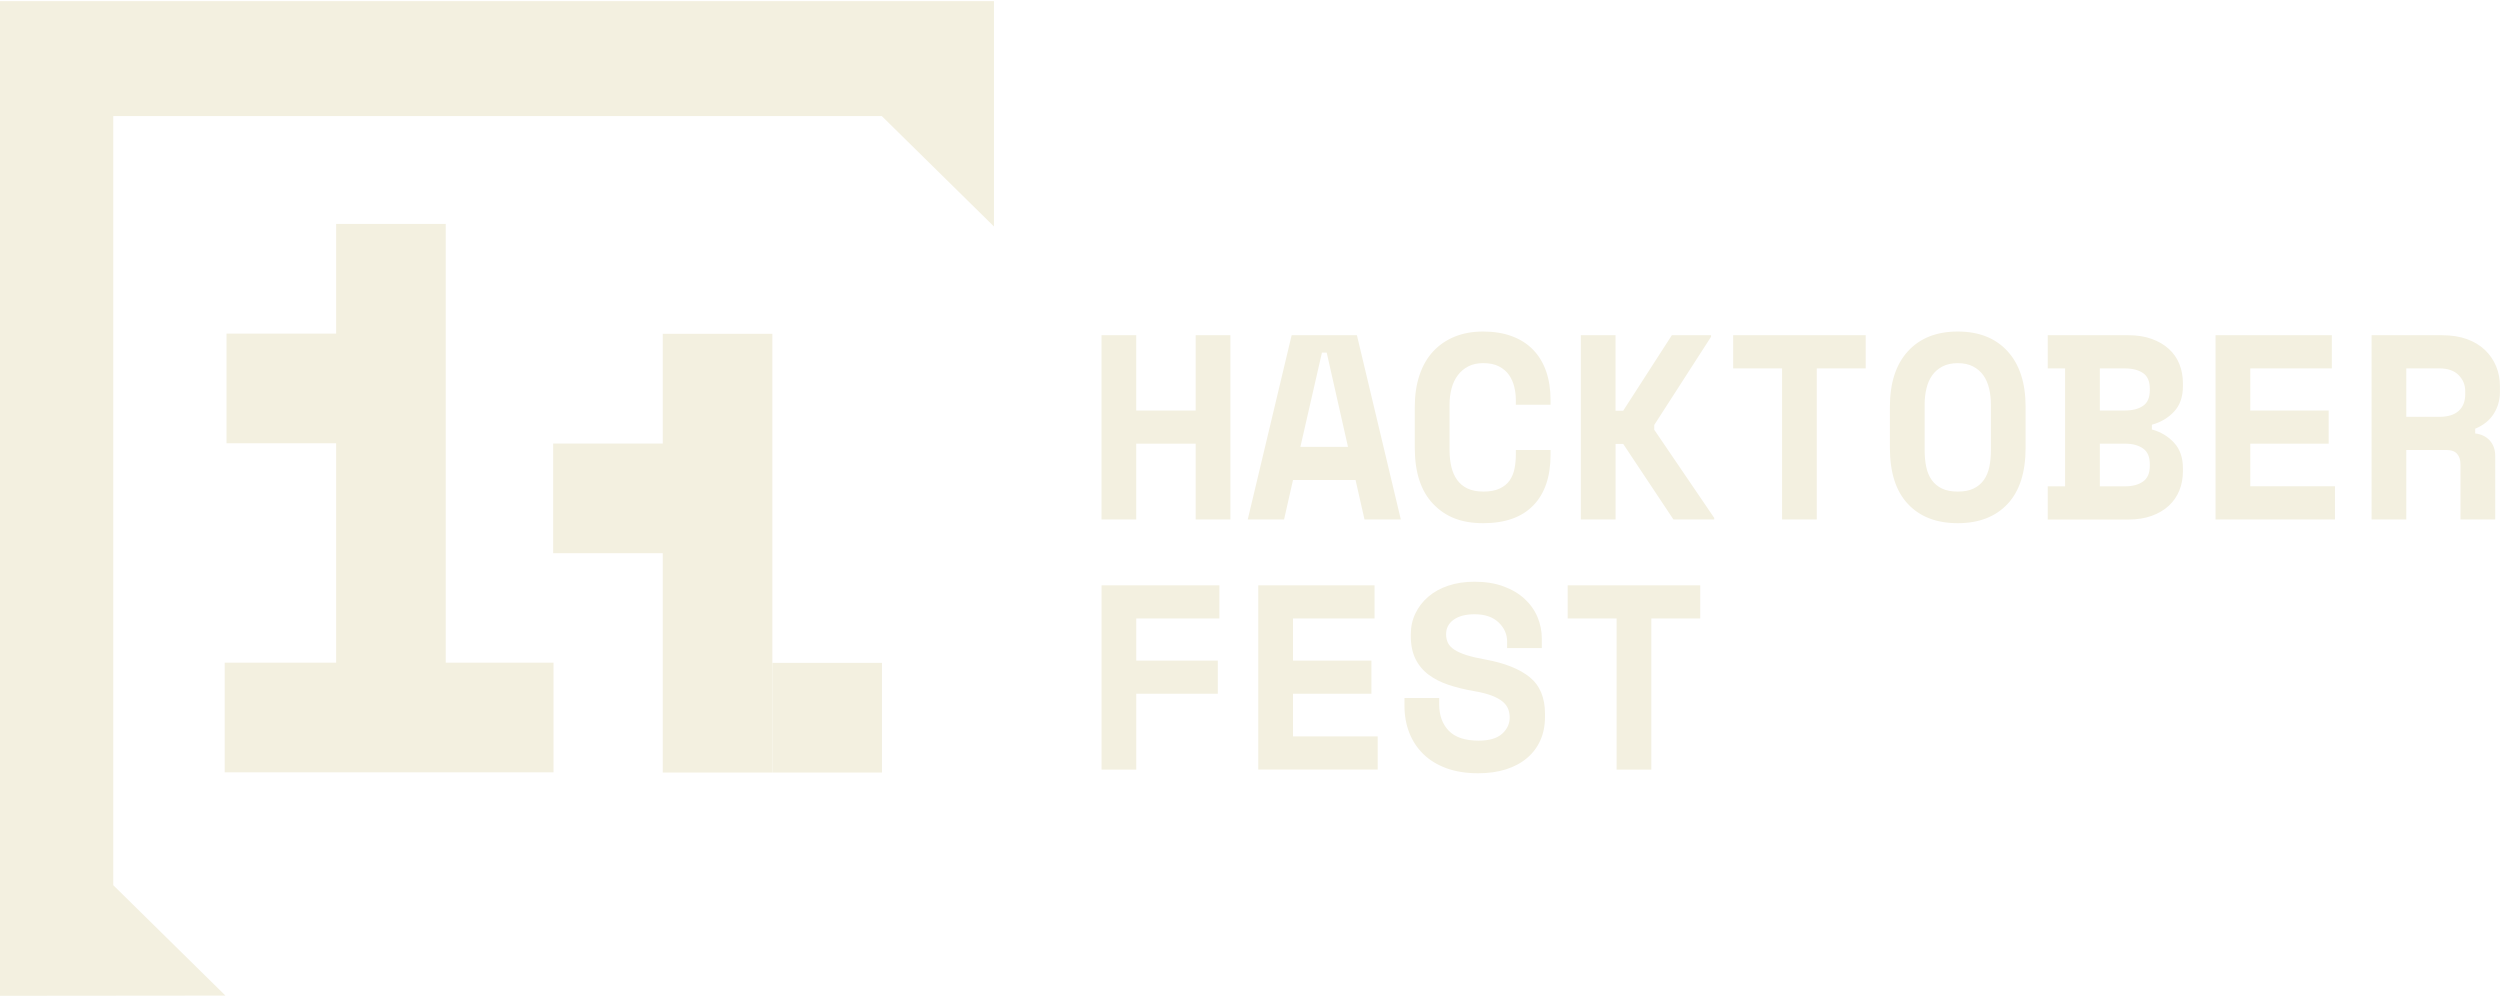
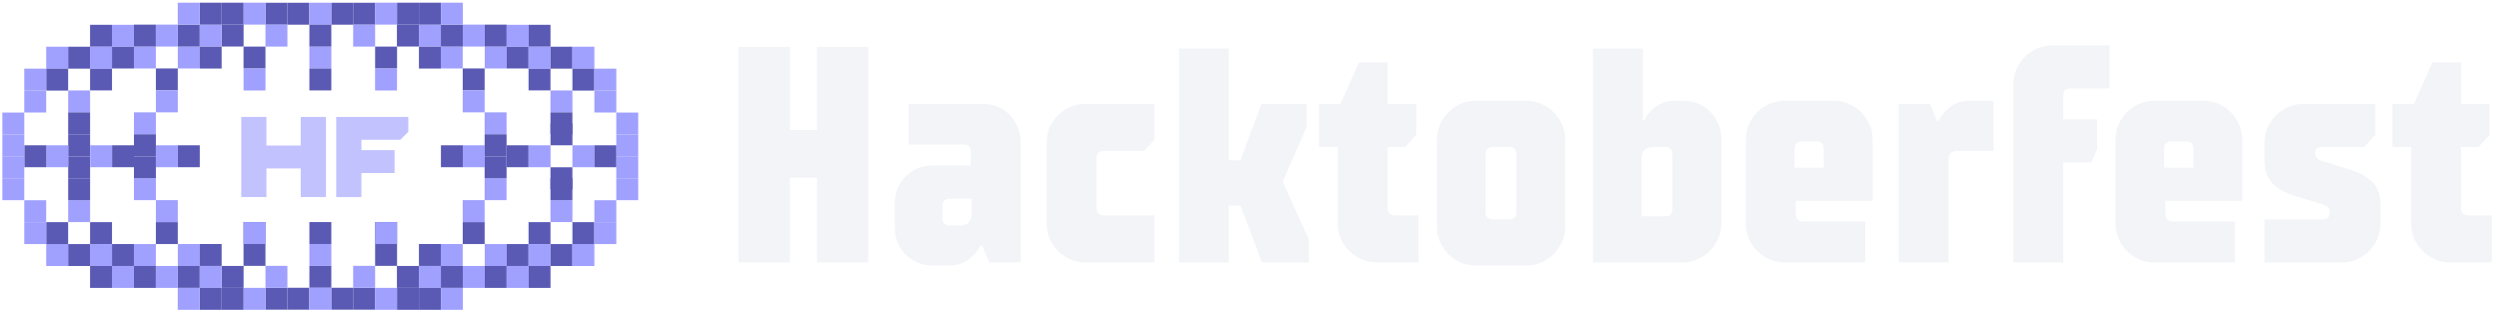
- <svg xmlns="http://www.w3.org/2000/svg" width="1028" height="410" fill="none">
-   <path fill="#F3F0E0" d="M452.946 137.844h14.272v30.955h24.444v-30.955h14.272v75.771h-14.272v-31.18h-24.444v31.18h-14.272zM557.434 197.378h-25.75l-3.681 16.237H513.07l18.058-75.771h26.832l18.058 75.771h-14.933l-3.681-16.237zm-22.715-13.635h19.575l-8.758-38.758h-1.954zM609.897 202.144c2.734 0 4.988-.421 6.76-1.248 1.773-.826 3.14-1.954 4.117-3.352.976-1.413 1.637-3.037 1.998-4.871q.54-2.751.541-5.683v-1.954h14.272v1.954c0 9.02-2.359 15.966-7.091 20.837-4.717 4.871-11.598 7.307-20.612 7.307s-15.505-2.631-20.553-7.908c-5.048-5.262-7.571-12.96-7.571-23.062V167.28c0-4.825.646-9.185 1.953-13.049 1.292-3.864 3.17-7.111 5.618-9.742s5.409-4.661 8.864-6.059c3.456-1.413 7.362-2.105 11.689-2.105 4.326 0 8.443.647 11.898 1.955 3.456 1.293 6.37 3.172 8.714 5.623s4.116 5.412 5.303 8.87 1.788 7.366 1.788 11.696v1.955h-14.272v-1.955c0-1.804-.211-3.608-.646-5.412q-.654-2.706-2.164-4.871c-1.006-1.443-2.373-2.616-4.116-3.518q-2.592-1.353-6.49-1.353c-2.374 0-4.432.451-6.16 1.353a12.65 12.65 0 0 0-4.327 3.683c-1.157 1.549-1.998 3.353-2.539 5.412a25.3 25.3 0 0 0-.811 6.435v19.048c0 2.451.255 4.706.751 6.765.496 2.06 1.292 3.849 2.374 5.353s2.509 2.691 4.267 3.517c1.772.827 3.906 1.248 6.43 1.248zM664.312 213.615h-14.273v-75.771h14.273v31.06h3.14l20.011-31.06h16.12v.646l-23.361 36.262v1.955l24.668 36.262v.646h-16.766l-20.657-31.06h-3.14v31.06zM712.658 137.844h54.52v13.636h-20.116v62.135h-14.273V151.48h-20.116v-13.636zM777.124 167.28c0-9.817 2.464-17.424 7.407-22.836s11.778-8.119 20.492-8.119c8.713 0 15.564 2.707 20.492 8.119 4.943 5.412 7.407 13.034 7.407 22.836v16.884c0 10.102-2.479 17.785-7.407 23.062-4.943 5.262-11.779 7.908-20.492 7.908s-15.565-2.631-20.492-7.908c-4.943-5.262-7.407-12.96-7.407-23.062zm27.914 34.864c2.599 0 4.762-.421 6.49-1.248 1.728-.826 3.14-1.999 4.222-3.517 1.081-1.519 1.832-3.323 2.268-5.413.436-2.089.646-4.405.646-6.93v-18.612c0-2.376-.255-4.616-.751-6.706-.511-2.089-1.292-3.893-2.374-5.412-1.081-1.518-2.494-2.721-4.221-3.623-1.728-.902-3.816-1.353-6.28-1.353s-4.537.451-6.28 1.353c-1.728.902-3.14 2.105-4.222 3.623-1.081 1.519-1.878 3.323-2.373 5.412-.511 2.09-.752 4.33-.752 6.706v18.612c0 2.525.211 4.841.646 6.93.436 2.09 1.187 3.894 2.269 5.413 1.082 1.518 2.494 2.691 4.222 3.517 1.727.827 3.891 1.248 6.49 1.248M842.026 199.979h7.136V151.48h-7.136v-13.636h33.202c3.605 0 6.79.511 9.57 1.518 2.779 1.007 5.123 2.376 7.031 4.12a16.7 16.7 0 0 1 4.327 6.224c.976 2.42 1.457 5.036 1.457 7.847v1.293c0 4.33-1.202 7.788-3.621 10.389s-5.468 4.405-9.134 5.412v1.954c3.681 1.008 6.715 2.827 9.134 5.473 2.419 2.631 3.621 6.119 3.621 10.448v1.293c0 2.812-.481 5.428-1.457 7.848a17.3 17.3 0 0 1-4.327 6.284c-1.908 1.774-4.252 3.157-7.031 4.165-2.78 1.007-5.965 1.518-9.57 1.518h-33.202v-13.651m21.423-31.18h10.382c3.034 0 5.483-.632 7.361-1.895s2.809-3.412 2.809-6.434v-.647c0-3.036-.931-5.171-2.809-6.434s-4.327-1.894-7.361-1.894h-10.382v17.319zm0 31.18h10.382c3.034 0 5.483-.646 7.361-1.954 1.878-1.293 2.809-3.458 2.809-6.495v-.646c0-3.037-.931-5.202-2.809-6.495s-4.327-1.954-7.361-1.954h-10.382v17.544M911.044 137.844h47.805v13.636h-33.533v17.319h32.241v13.636h-32.241v17.529h34.825V213.6h-49.112v-75.771zM1026.02 213.615h-14.27v-22.731c0-1.729-.45-3.142-1.36-4.225-.9-1.082-2.4-1.624-4.49-1.624h-16.433v28.58h-14.272v-75.771h28.995c3.89 0 7.32.541 10.28 1.623 2.96 1.083 5.42 2.586 7.4 4.496a19.3 19.3 0 0 1 4.54 6.66c1.05 2.525 1.56 5.231 1.56 8.118v2.601c0 3.097-.82 6.014-2.49 8.72s-4.22 4.78-7.68 6.224v1.954c2.53.286 4.52 1.263 6.01 2.917 1.47 1.653 2.22 3.758 2.22 6.284v26.189zM989.467 171.4h13.623c3.46 0 6.1-.812 7.91-2.436 1.8-1.624 2.7-3.909 2.7-6.87v-1.293c0-2.526-.9-4.706-2.7-6.555-1.81-1.834-4.44-2.766-7.91-2.766h-13.623zM452.946 240.676h48.466v13.636h-34.179v17.319h33.533v13.636h-33.533v31.181h-14.272v-75.772zM517.412 240.676h47.805v13.636h-33.533v17.319h32.241v13.636h-32.241v17.53h34.825v13.636h-49.112v-75.772zM619.737 263.844c0-3.037-1.171-5.668-3.515-7.908s-5.649-3.353-9.901-3.353c-3.605 0-6.46.737-8.548 2.225-2.088 1.474-3.14 3.488-3.14 6.014 0 1.293.255 2.466.751 3.518.511 1.052 1.382 1.984 2.644 2.811s2.915 1.564 4.973 2.225c2.058.647 4.673 1.263 7.843 1.835 7.932 1.443 13.986 3.863 18.178 7.246 4.177 3.398 6.28 8.404 6.28 15.049v1.293c0 3.533-.631 6.735-1.893 9.577a20 20 0 0 1-5.469 7.306c-2.373 2.015-5.258 3.578-8.653 4.661s-7.212 1.623-11.463 1.623c-4.973 0-9.36-.706-13.146-2.105-3.786-1.413-6.941-3.352-9.465-5.848s-4.432-5.412-5.739-8.765c-1.292-3.352-1.953-7.02-1.953-10.989v-3.248h14.273v2.601c0 4.54 1.322 8.179 3.951 10.885s6.73 4.059 12.274 4.059c4.327 0 7.527-.932 9.63-2.811 2.088-1.88 3.14-4.12 3.14-6.706 0-1.232-.21-2.405-.646-3.518s-1.187-2.134-2.268-3.036c-1.082-.902-2.569-1.714-4.432-2.436-1.878-.722-4.252-1.338-7.137-1.834-3.816-.647-7.316-1.503-10.486-2.541-3.17-1.037-5.934-2.435-8.278-4.164a18 18 0 0 1-5.469-6.495c-1.292-2.601-1.953-5.773-1.953-9.531v-.647c0-3.097.631-5.968 1.893-8.599a20.8 20.8 0 0 1 5.304-6.871c2.268-1.954 5.002-3.458 8.217-4.54 3.201-1.083 6.791-1.624 10.757-1.624q6.716 0 11.899 1.894c3.455 1.263 6.37 2.977 8.714 5.142 2.343 2.165 4.116 4.661 5.303 7.472a22.6 22.6 0 0 1 1.788 8.87v3.894h-14.273v-2.601zM644.617 240.676h54.52v13.636h-20.116v62.136h-14.273v-62.136h-20.116v-13.636zM227.607 272.488H92.395v45.102h135.212zM317.598 137.272h-45.071V317.68h45.071zM183.287 92.08h-45.07v180.408h45.07zM138.217 137.182h-45.07v45.102h45.07zM272.527 182.375h-45.07v45.102h45.07z" />
-   <path fill="#F3F0E0" d="M362.669 272.578h-45.071v45.102h45.071zM92.695 409.388l-46.122-45.403V47.73h316.021l46.122 45.403V.478H0v409z" />
+ <svg xmlns="http://www.w3.org/2000/svg" width="261" height="33" viewBox="0 0 261 33" fill="none">
+   <path d="M255.91 27.396C255.182 27.396 254.507 27.214 253.886 26.85C253.264 26.485 252.761 25.993 252.375 25.371C252.011 24.75 251.829 24.064 251.829 23.314V15.344H249.868V10.845H252.118L254.046 6.506H257.035V10.845H260.024V14.059L258.867 15.344H257.035V21.707C257.035 21.965 257.099 22.157 257.228 22.286C257.356 22.415 257.539 22.479 257.774 22.479H260.249V27.396H255.91Z" fill="#F2F4F7" />
+   <path d="M236.513 27.397V22.898H242.619C242.855 22.898 243.026 22.844 243.133 22.737C243.262 22.608 243.326 22.448 243.326 22.255V22.062C243.326 21.869 243.262 21.719 243.133 21.612C243.026 21.505 242.833 21.409 242.555 21.323L239.694 20.455C238.987 20.22 238.398 19.952 237.927 19.652C237.477 19.33 237.123 18.934 236.866 18.463C236.631 17.97 236.513 17.391 236.513 16.727V14.927C236.513 14.177 236.695 13.492 237.059 12.87C237.445 12.249 237.948 11.756 238.57 11.392C239.191 11.028 239.866 10.846 240.594 10.846H248.083V14.06L246.926 15.345H242.523C242.287 15.345 242.105 15.399 241.976 15.506C241.869 15.591 241.816 15.731 241.816 15.924V16.084C241.816 16.256 241.88 16.406 242.008 16.534C242.137 16.663 242.33 16.759 242.587 16.823L245.479 17.723C246.186 17.938 246.765 18.206 247.215 18.527C247.686 18.827 248.04 19.212 248.275 19.684C248.511 20.155 248.629 20.723 248.629 21.387V23.316C248.629 24.065 248.447 24.751 248.083 25.372C247.718 25.994 247.226 26.487 246.604 26.851C245.983 27.215 245.297 27.397 244.547 27.397H236.513Z" fill="#F2F4F7" />
+   <path d="M225.032 27.394C224.282 27.394 223.597 27.212 222.975 26.848C222.354 26.483 221.861 25.99 221.497 25.369C221.133 24.748 220.951 24.062 220.951 23.312V14.603C220.951 13.853 221.133 13.167 221.497 12.546C221.861 11.924 222.354 11.432 222.975 11.067C223.597 10.703 224.282 10.521 225.032 10.521H230.11C230.839 10.521 231.514 10.703 232.135 11.067C232.756 11.432 233.249 11.924 233.613 12.546C233.999 13.167 234.192 13.853 234.192 14.603V20.966H226.157V22.348C226.157 22.605 226.221 22.798 226.35 22.927C226.479 23.055 226.661 23.119 226.896 23.119H233.421V27.394H225.032ZM226.029 17.495H229.082V15.502C229.082 15.245 229.018 15.063 228.889 14.956C228.782 14.828 228.6 14.763 228.343 14.763H226.8C226.543 14.763 226.35 14.828 226.221 14.956C226.093 15.063 226.029 15.245 226.029 15.502V17.495Z" fill="#F2F4F7" />
+   <path d="M210.287 8.82C210.287 8.07 210.469 7.385 210.833 6.764C211.197 6.142 211.69 5.649 212.311 5.285C212.933 4.921 213.618 4.739 214.368 4.739H220.314V9.238H216.232C215.997 9.238 215.814 9.302 215.686 9.431C215.557 9.538 215.493 9.72 215.493 9.977V12.452H219.028V15.602L218.418 16.951H215.493V27.397H210.287V8.82Z" fill="#F2F4F7" />
+   <path d="M198.292 27.394V10.842H201.571L202.31 12.61H202.471C202.728 12.074 203.135 11.592 203.692 11.164C204.249 10.735 204.892 10.521 205.62 10.521H208.191V15.76H204.399C204.185 15.76 204.013 15.803 203.885 15.888C203.756 15.952 203.66 16.049 203.595 16.177C203.531 16.306 203.499 16.477 203.499 16.692V27.394H198.292Z" fill="#F2F4F7" />
+   <path d="M186.426 27.394C185.676 27.394 184.99 27.212 184.369 26.848C183.748 26.483 183.255 25.99 182.891 25.369C182.526 24.748 182.344 24.062 182.344 23.312V14.603C182.344 13.853 182.526 13.167 182.891 12.546C183.255 11.924 183.748 11.432 184.369 11.067C184.99 10.703 185.676 10.521 186.426 10.521H191.504C192.232 10.521 192.907 10.703 193.529 11.067C194.15 11.432 194.643 11.924 195.007 12.546C195.393 13.167 195.585 13.853 195.585 14.603V20.966H187.551V22.348C187.551 22.605 187.615 22.798 187.744 22.927C187.872 23.055 188.054 23.119 188.29 23.119H194.814V27.394H186.426ZM187.422 17.495H190.475V15.502C190.475 15.245 190.411 15.063 190.283 14.956C190.175 14.828 189.993 14.763 189.736 14.763H188.193C187.936 14.763 187.744 14.828 187.615 14.956C187.486 15.063 187.422 15.245 187.422 15.502V17.495Z" fill="#F2F4F7" />
+   <path d="M166.379 27.4V5.064H171.585V12.552H171.746C171.982 12.038 172.367 11.577 172.903 11.17C173.46 10.742 174.103 10.528 174.831 10.528H175.796C176.545 10.528 177.22 10.699 177.82 11.042C178.42 11.385 178.892 11.867 179.234 12.488C179.599 13.088 179.781 13.752 179.781 14.481V23.319C179.781 24.069 179.588 24.754 179.202 25.376C178.838 25.997 178.345 26.49 177.724 26.854C177.103 27.218 176.428 27.4 175.699 27.4H166.379ZM173.932 22.58C174.189 22.58 174.371 22.515 174.478 22.387C174.606 22.258 174.671 22.076 174.671 21.84V16.088C174.671 15.83 174.606 15.648 174.478 15.541C174.371 15.413 174.189 15.348 173.932 15.348H172.71C172.41 15.348 172.175 15.391 172.003 15.477C171.832 15.563 171.693 15.702 171.585 15.895C171.5 16.066 171.457 16.291 171.457 16.57V22.58H173.932Z" fill="#F2F4F7" />
+   <path d="M154.164 27.715C153.414 27.715 152.728 27.533 152.107 27.169C151.485 26.805 150.993 26.312 150.628 25.691C150.264 25.069 150.082 24.384 150.082 23.634V14.603C150.082 13.853 150.264 13.167 150.628 12.546C150.993 11.924 151.485 11.432 152.107 11.067C152.728 10.703 153.414 10.521 154.164 10.521H159.402C160.131 10.521 160.806 10.703 161.427 11.067C162.048 11.432 162.541 11.924 162.905 12.546C163.291 13.167 163.484 13.853 163.484 14.603V23.634C163.484 24.384 163.291 25.069 162.905 25.691C162.541 26.312 162.048 26.805 161.427 27.169C160.806 27.533 160.131 27.715 159.402 27.715H154.164ZM157.635 22.894C157.892 22.894 158.074 22.83 158.181 22.702C158.31 22.573 158.374 22.391 158.374 22.155V16.081C158.374 15.824 158.31 15.642 158.181 15.535C158.074 15.406 157.892 15.342 157.635 15.342H155.931C155.674 15.342 155.481 15.406 155.353 15.535C155.224 15.642 155.16 15.824 155.16 16.081V22.155C155.16 22.391 155.224 22.573 155.353 22.702C155.481 22.83 155.674 22.894 155.931 22.894H157.635Z" fill="#F2F4F7" />
+   <path d="M143.801 27.396C143.073 27.396 142.398 27.214 141.777 26.85C141.155 26.485 140.652 25.993 140.266 25.371C139.902 24.75 139.72 24.064 139.72 23.314V15.344H137.759V10.845H140.009L141.937 6.506H144.926V10.845H147.915V14.059L146.758 15.344H144.926V21.707C144.926 21.965 144.99 22.157 145.119 22.286C145.248 22.415 145.43 22.479 145.665 22.479H148.14V27.396H143.801Z" fill="#F2F4F7" />
+   <path d="M123.131 27.4V5.064H128.338V16.73H129.559L131.745 10.849H136.469V13.259L133.962 18.948L136.694 24.99V27.4H131.809L129.559 21.455H128.338V27.4H123.131Z" fill="#F2F4F7" />
+   <path d="M113.394 27.397C112.644 27.397 111.959 27.215 111.337 26.851C110.716 26.487 110.223 25.994 109.859 25.372C109.495 24.751 109.312 24.065 109.312 23.316V14.927C109.312 14.177 109.495 13.492 109.859 12.87C110.223 12.249 110.716 11.756 111.337 11.392C111.959 11.028 112.644 10.846 113.394 10.846H120.561V14.606L119.5 15.763H115.258C115.022 15.763 114.84 15.827 114.712 15.956C114.583 16.084 114.519 16.277 114.519 16.534V21.709C114.519 21.966 114.583 22.159 114.712 22.287C114.84 22.416 115.022 22.48 115.258 22.48H120.561V27.397H113.394Z" fill="#F2F4F7" />
+   <path d="M97.437 27.718C96.687 27.718 96.013 27.547 95.413 27.204C94.813 26.861 94.331 26.39 93.966 25.79C93.624 25.169 93.452 24.494 93.452 23.765V21.227C93.452 20.498 93.624 19.834 93.966 19.234C94.331 18.613 94.813 18.131 95.413 17.788C96.013 17.445 96.687 17.273 97.437 17.273H101.39V15.827C101.39 15.57 101.326 15.388 101.198 15.281C101.09 15.152 100.908 15.088 100.651 15.088H94.898V10.846H102.612C103.362 10.846 104.037 11.017 104.636 11.36C105.236 11.703 105.708 12.185 106.051 12.806C106.415 13.406 106.597 14.07 106.597 14.799V27.397H103.319L102.58 25.63H102.419C102.162 26.165 101.744 26.647 101.165 27.076C100.608 27.504 99.966 27.718 99.237 27.718H97.437ZM100.266 23.541C100.523 23.541 100.737 23.498 100.908 23.412C101.101 23.305 101.24 23.166 101.326 22.994C101.433 22.801 101.487 22.576 101.487 22.319V20.744H99.205C98.948 20.744 98.755 20.809 98.626 20.937C98.498 21.066 98.434 21.259 98.434 21.516V22.801C98.434 23.037 98.498 23.219 98.626 23.348C98.755 23.476 98.948 23.541 99.205 23.541H100.266Z" fill="#F2F4F7" />
+   <path d="M77.124 27.392V4.895H82.492V13.572H85.32V4.895H90.687V27.392H85.32V18.553H82.492V27.392H77.124Z" fill="#F2F4F7" />
+   <path d="M35.116 20.572V12.206H42.645V13.759L41.809 14.596H37.745V15.671H41.211V18.062H37.745V20.572H35.116Z" fill="#C2C2FF" />
+   <path d="M25.197 20.572V12.206H27.826V15.193H31.412V12.206H34.041V20.572H31.412V17.584H27.826V20.572H25.197Z" fill="#C2C2FF" />
+   <rect x="34.598" y="30.041" width="2.29" height="2.29" fill="#5A5AB5" />
+   <rect x="36.886" y="30.041" width="2.29" height="2.29" fill="#5A5AB5" />
+   <rect x="36.886" y="27.753" width="2.29" height="2.29" fill="#A0A0FF" />
+   <rect x="39.178" y="25.465" width="2.29" height="2.29" fill="#5A5AB5" />
+   <rect x="39.178" y="23.176" width="2.29" height="2.29" fill="#5A5AB5" />
+   <rect width="2.29" height="2.29" transform="matrix(1 0 0 -1 34.5977 2.57812)" fill="#5A5AB5" />
+   <rect width="2.29" height="2.29" transform="matrix(1 0 0 -1 36.8862 2.57812)" fill="#5A5AB5" />
+   <rect width="2.29" height="2.29" transform="matrix(1 0 0 -1 36.8862 4.8667)" fill="#A0A0FF" />
+   <rect width="2.29" height="2.29" transform="matrix(1 0 0 -1 39.1782 7.15527)" fill="#5A5AB5" />
+   <rect width="2.29" height="2.29" transform="matrix(-1 0 0 1 32.3057 30.0415)" fill="#5A5AB5" />
+   <rect width="2.29" height="2.29" transform="matrix(-1 0 0 1 30.0171 30.0415)" fill="#5A5AB5" />
+   <rect width="2.29" height="2.29" transform="matrix(-1 0 0 1 30.0171 27.7534)" fill="#A0A0FF" />
+   <rect width="2.29" height="2.29" transform="matrix(-1 0 0 1 27.7251 25.4648)" fill="#5A5AB5" />
+   <rect width="2.29" height="2.29" transform="matrix(-1 0 0 1 27.7251 23.1763)" fill="#5A5AB5" />
+   <rect x="32.306" y="2.578" width="2.29" height="2.29" transform="rotate(180 32.3057 2.57812)" fill="#5A5AB5" />
+   <rect x="30.017" y="2.578" width="2.29" height="2.29" transform="rotate(180 30.0171 2.57812)" fill="#5A5AB5" />
+   <rect x="30.017" y="4.867" width="2.29" height="2.29" transform="rotate(180 30.0171 4.8667)" fill="#A0A0FF" />
+   <rect x="27.725" y="7.155" width="2.29" height="2.29" transform="rotate(180 27.7251 7.15527)" fill="#5A5AB5" />
+   <rect x="39.166" y="0.28" width="2.29" height="2.29" fill="#A0A0FF" />
+   <rect x="41.455" y="2.568" width="2.29" height="2.29" fill="#5A5AB5" />
+   <rect x="43.747" y="2.568" width="2.29" height="2.29" fill="#A0A0FF" />
+   <rect x="46.035" y="4.857" width="2.29" height="2.29" fill="#A0A0FF" />
+   <rect x="48.327" y="7.145" width="2.29" height="2.29" fill="#5A5AB5" />
+   <rect x="48.327" y="9.44" width="2.29" height="2.29" fill="#A0A0FF" />
+   <rect x="50.616" y="11.729" width="2.29" height="2.29" fill="#A0A0FF" />
+   <rect x="50.616" y="14.018" width="2.29" height="2.29" fill="#5A5AB5" />
+   <rect width="2.29" height="2.29" transform="matrix(1 0 0 -1 39.1665 32.3433)" fill="#A0A0FF" />
+   <rect width="2.29" height="2.29" transform="matrix(1 0 0 -1 41.4551 30.0547)" fill="#5A5AB5" />
+   <rect width="2.29" height="2.29" transform="matrix(1 0 0 -1 43.7471 30.0547)" fill="#A0A0FF" />
+   <rect width="2.29" height="2.29" transform="matrix(1 0 0 -1 46.0352 27.7661)" fill="#A0A0FF" />
+   <rect width="2.29" height="2.29" transform="matrix(1 0 0 -1 48.3271 25.478)" fill="#5A5AB5" />
+   <rect width="2.29" height="2.29" transform="matrix(1 0 0 -1 48.3271 23.1826)" fill="#A0A0FF" />
+   <rect width="2.29" height="2.29" transform="matrix(1 0 0 -1 50.6157 20.894)" fill="#A0A0FF" />
+   <rect width="2.29" height="2.29" transform="matrix(1 0 0 -1 50.6157 18.6055)" fill="#5A5AB5" />
+   <rect width="2.29" height="2.29" transform="matrix(-1 0 0 1 27.73 0.279785)" fill="#A0A0FF" />
+   <rect width="2.29" height="2.29" transform="matrix(-1 0 0 1 25.4414 2.56836)" fill="#5A5AB5" />
+   <rect width="2.29" height="2.29" transform="matrix(-1 0 0 1 23.1494 2.56836)" fill="#A0A0FF" />
+   <rect width="2.29" height="2.29" transform="matrix(-1 0 0 1 20.8613 4.85693)" fill="#A0A0FF" />
+   <rect width="2.29" height="2.29" transform="matrix(-1 0 0 1 18.5693 7.14502)" fill="#5A5AB5" />
+   <rect width="2.29" height="2.29" transform="matrix(-1 0 0 1 18.5693 9.44043)" fill="#A0A0FF" />
+   <rect width="2.29" height="2.29" transform="matrix(-1 0 0 1 16.2808 11.729)" fill="#A0A0FF" />
+   <rect width="2.29" height="2.29" transform="matrix(-1 0 0 1 16.2808 14.0176)" fill="#5A5AB5" />
+   <rect x="27.73" y="32.343" width="2.29" height="2.29" transform="rotate(180 27.73 32.3433)" fill="#A0A0FF" />
+   <rect x="25.441" y="30.055" width="2.29" height="2.29" transform="rotate(180 25.4414 30.0547)" fill="#5A5AB5" />
+   <rect x="23.149" y="30.055" width="2.29" height="2.29" transform="rotate(180 23.1494 30.0547)" fill="#A0A0FF" />
+   <rect x="20.861" y="27.766" width="2.29" height="2.29" transform="rotate(180 20.8613 27.7661)" fill="#A0A0FF" />
+   <rect x="18.569" y="25.478" width="2.29" height="2.29" transform="rotate(180 18.5693 25.478)" fill="#5A5AB5" />
+   <rect x="18.569" y="23.183" width="2.29" height="2.29" transform="rotate(180 18.5693 23.1826)" fill="#A0A0FF" />
+   <rect x="16.281" y="20.894" width="2.29" height="2.29" transform="rotate(180 16.2808 20.894)" fill="#A0A0FF" />
+   <rect x="16.281" y="18.605" width="2.29" height="2.29" transform="rotate(180 16.2808 18.6055)" fill="#5A5AB5" />
+   <rect x="43.754" y="0.282" width="2.29" height="2.29" fill="#5A5AB5" />
+   <rect x="46.046" y="2.571" width="2.29" height="2.29" fill="#5A5AB5" />
+   <rect x="46.046" y="0.282" width="2.29" height="2.29" fill="#A0A0FF" />
+   <rect x="48.334" y="2.571" width="2.29" height="2.29" fill="#A0A0FF" />
+   <rect x="50.627" y="4.859" width="2.29" height="2.29" fill="#A0A0FF" />
+   <rect x="50.627" y="2.571" width="2.29" height="2.29" fill="#5A5AB5" />
+   <rect x="52.915" y="4.859" width="2.29" height="2.29" fill="#5A5AB5" />
+   <rect x="55.204" y="7.147" width="2.29" height="2.29" fill="#5A5AB5" />
+   <rect x="57.492" y="9.443" width="2.29" height="2.29" fill="#A0A0FF" />
+   <rect x="57.492" y="11.731" width="2.29" height="2.29" fill="#5A5AB5" />
+   <rect x="41.466" y="0.282" width="2.29" height="2.29" fill="#5A5AB5" />
+   <rect width="2.29" height="2.29" transform="matrix(1 0 0 -1 43.7544 32.3457)" fill="#5A5AB5" />
+   <rect width="2.29" height="2.29" transform="matrix(1 0 0 -1 41.4658 32.3457)" fill="#5A5AB5" />
+   <rect width="2.29" height="2.29" transform="matrix(1 0 0 -1 46.0464 30.0571)" fill="#5A5AB5" />
+   <rect width="2.29" height="2.29" transform="matrix(1 0 0 -1 46.0464 32.3457)" fill="#A0A0FF" />
+   <rect width="2.29" height="2.29" transform="matrix(1 0 0 -1 48.3345 30.0571)" fill="#A0A0FF" />
+   <rect width="2.29" height="2.29" transform="matrix(1 0 0 -1 50.6265 27.7686)" fill="#A0A0FF" />
+   <rect width="2.29" height="2.29" transform="matrix(1 0 0 -1 50.6265 30.0571)" fill="#5A5AB5" />
+   <rect width="2.29" height="2.29" transform="matrix(1 0 0 -1 52.915 27.7686)" fill="#5A5AB5" />
+   <rect width="2.29" height="2.29" transform="matrix(1 0 0 -1 55.2036 25.4805)" fill="#5A5AB5" />
+   <rect width="2.29" height="2.29" transform="matrix(1 0 0 -1 57.4922 23.1851)" fill="#A0A0FF" />
+   <rect width="2.29" height="2.29" transform="matrix(1 0 0 -1 57.4922 20.8965)" fill="#5A5AB5" />
+   <rect width="2.29" height="2.29" transform="matrix(1 0 0 -1 57.4922 19.7524)" fill="#5A5AB5" />
+   <rect width="2.29" height="2.29" transform="matrix(-1 0 0 1 23.1479 0.282227)" fill="#5A5AB5" />
+   <rect width="2.29" height="2.29" transform="matrix(-1 0 0 1 20.856 2.5708)" fill="#5A5AB5" />
+   <rect width="2.29" height="2.29" transform="matrix(-1 0 0 1 20.856 0.282227)" fill="#A0A0FF" />
+   <rect width="2.29" height="2.29" transform="matrix(-1 0 0 1 18.5679 2.5708)" fill="#A0A0FF" />
+   <rect width="2.29" height="2.29" transform="matrix(-1 0 0 1 16.2759 4.85938)" fill="#A0A0FF" />
+   <rect width="2.29" height="2.29" transform="matrix(-1 0 0 1 16.2759 2.5708)" fill="#5A5AB5" />
+   <rect width="2.29" height="2.29" transform="matrix(-1 0 0 1 13.9873 4.85938)" fill="#5A5AB5" />
+   <rect width="2.29" height="2.29" transform="matrix(-1 0 0 1 11.6987 7.14746)" fill="#5A5AB5" />
+   <rect width="2.29" height="2.29" transform="matrix(-1 0 0 1 9.41016 9.44287)" fill="#A0A0FF" />
+   <rect width="2.29" height="2.29" transform="matrix(-1 0 0 1 9.41016 11.7314)" fill="#5A5AB5" />
+   <rect width="2.29" height="2.29" transform="matrix(-1 0 0 1 9.41016 14.02)" fill="#5A5AB5" />
+   <rect width="2.29" height="2.29" transform="matrix(-1 0 0 1 25.4365 0.282227)" fill="#5A5AB5" />
+   <rect x="23.148" y="32.346" width="2.29" height="2.29" transform="rotate(180 23.1479 32.3457)" fill="#5A5AB5" />
+   <rect x="25.436" y="32.346" width="2.29" height="2.29" transform="rotate(180 25.4365 32.3457)" fill="#5A5AB5" />
+   <rect x="20.856" y="30.057" width="2.29" height="2.29" transform="rotate(180 20.856 30.0571)" fill="#5A5AB5" />
+   <rect x="20.856" y="32.346" width="2.29" height="2.29" transform="rotate(180 20.856 32.3457)" fill="#A0A0FF" />
+   <rect x="18.568" y="30.057" width="2.29" height="2.29" transform="rotate(180 18.5679 30.0571)" fill="#A0A0FF" />
+   <rect x="16.276" y="27.769" width="2.29" height="2.29" transform="rotate(180 16.2759 27.7686)" fill="#A0A0FF" />
+   <rect x="16.276" y="30.057" width="2.29" height="2.29" transform="rotate(180 16.2759 30.0571)" fill="#5A5AB5" />
+   <rect x="13.987" y="27.769" width="2.29" height="2.29" transform="rotate(180 13.9873 27.7686)" fill="#5A5AB5" />
+   <rect x="11.699" y="25.48" width="2.29" height="2.29" transform="rotate(180 11.6987 25.4805)" fill="#5A5AB5" />
+   <rect x="9.41" y="23.185" width="2.29" height="2.29" transform="rotate(180 9.41016 23.1851)" fill="#A0A0FF" />
+   <rect x="9.41" y="20.896" width="2.29" height="2.29" transform="rotate(180 9.41016 20.8965)" fill="#5A5AB5" />
+   <rect x="9.41" y="18.608" width="2.29" height="2.29" transform="rotate(180 9.41016 18.6079)" fill="#5A5AB5" />
+   <rect x="52.917" y="2.59" width="2.29" height="2.29" fill="#A0A0FF" />
+   <rect x="55.206" y="2.59" width="2.29" height="2.29" fill="#5A5AB5" />
+   <rect x="55.206" y="4.878" width="2.29" height="2.29" fill="#A0A0FF" />
+   <rect x="57.498" y="4.878" width="2.29" height="2.29" fill="#5A5AB5" />
+   <rect x="59.786" y="4.878" width="2.29" height="2.29" fill="#A0A0FF" />
+   <rect x="59.786" y="7.167" width="2.29" height="2.29" fill="#5A5AB5" />
+   <rect x="62.078" y="7.167" width="2.29" height="2.29" fill="#A0A0FF" />
+   <rect x="62.078" y="9.455" width="2.29" height="2.29" fill="#A0A0FF" />
+   <rect x="64.367" y="11.751" width="2.29" height="2.29" fill="#A0A0FF" />
+   <rect x="64.367" y="14.039" width="2.29" height="2.29" fill="#A0A0FF" />
+   <rect width="2.29" height="2.29" transform="matrix(1 0 0 -1 52.9175 30.0581)" fill="#A0A0FF" />
+   <rect width="2.29" height="2.29" transform="matrix(1 0 0 -1 55.2061 30.0581)" fill="#5A5AB5" />
+   <rect width="2.29" height="2.29" transform="matrix(1 0 0 -1 55.2061 27.7695)" fill="#A0A0FF" />
+   <rect width="2.29" height="2.29" transform="matrix(1 0 0 -1 57.498 27.7695)" fill="#5A5AB5" />
+   <rect width="2.29" height="2.29" transform="matrix(1 0 0 -1 59.7861 27.7695)" fill="#A0A0FF" />
+   <rect width="2.29" height="2.29" transform="matrix(1 0 0 -1 59.7861 25.481)" fill="#5A5AB5" />
+   <rect width="2.29" height="2.29" transform="matrix(1 0 0 -1 62.0781 25.481)" fill="#A0A0FF" />
+   <rect width="2.29" height="2.29" transform="matrix(1 0 0 -1 62.0781 23.1929)" fill="#A0A0FF" />
+   <rect width="2.29" height="2.29" transform="matrix(1 0 0 -1 64.3667 20.8975)" fill="#A0A0FF" />
+   <rect width="2.29" height="2.29" transform="matrix(1 0 0 -1 64.3667 18.6089)" fill="#A0A0FF" />
+   <rect width="2.29" height="2.29" transform="matrix(-1 0 0 1 13.9849 2.58984)" fill="#A0A0FF" />
+   <rect width="2.29" height="2.29" transform="matrix(-1 0 0 1 11.6963 2.58984)" fill="#5A5AB5" />
+   <rect width="2.29" height="2.29" transform="matrix(-1 0 0 1 11.6963 4.87842)" fill="#A0A0FF" />
+   <rect width="2.29" height="2.29" transform="matrix(-1 0 0 1 9.4043 4.87842)" fill="#5A5AB5" />
+   <rect width="2.29" height="2.29" transform="matrix(-1 0 0 1 7.11621 4.87842)" fill="#A0A0FF" />
+   <rect width="2.29" height="2.29" transform="matrix(-1 0 0 1 7.11621 7.16699)" fill="#5A5AB5" />
+   <rect width="2.29" height="2.29" transform="matrix(-1 0 0 1 4.82422 7.16699)" fill="#A0A0FF" />
+   <rect width="2.29" height="2.29" transform="matrix(-1 0 0 1 4.82422 9.45508)" fill="#A0A0FF" />
+   <rect width="2.29" height="2.29" transform="matrix(-1 0 0 1 2.53564 11.7505)" fill="#A0A0FF" />
+   <rect width="2.29" height="2.29" transform="matrix(-1 0 0 1 2.53564 14.0391)" fill="#A0A0FF" />
+   <rect x="13.985" y="30.058" width="2.29" height="2.29" transform="rotate(180 13.9849 30.0581)" fill="#A0A0FF" />
+   <rect x="11.696" y="30.058" width="2.29" height="2.29" transform="rotate(180 11.6963 30.0581)" fill="#5A5AB5" />
+   <rect x="11.696" y="27.77" width="2.29" height="2.29" transform="rotate(180 11.6963 27.7695)" fill="#A0A0FF" />
+   <rect x="9.404" y="27.77" width="2.29" height="2.29" transform="rotate(180 9.4043 27.7695)" fill="#5A5AB5" />
+   <rect x="7.116" y="27.77" width="2.29" height="2.29" transform="rotate(180 7.11621 27.7695)" fill="#A0A0FF" />
+   <rect x="7.116" y="25.481" width="2.29" height="2.29" transform="rotate(180 7.11621 25.481)" fill="#5A5AB5" />
+   <rect x="4.824" y="25.481" width="2.29" height="2.29" transform="rotate(180 4.82422 25.481)" fill="#A0A0FF" />
+   <rect x="4.824" y="23.193" width="2.29" height="2.29" transform="rotate(180 4.82422 23.1929)" fill="#A0A0FF" />
+   <rect x="2.536" y="20.898" width="2.29" height="2.29" transform="rotate(180 2.53564 20.8975)" fill="#A0A0FF" />
+   <rect x="2.536" y="18.609" width="2.29" height="2.29" transform="rotate(180 2.53564 18.6089)" fill="#A0A0FF" />
+   <rect x="32.314" y="27.753" width="2.29" height="2.29" fill="#5A5AB5" />
+   <rect x="32.314" y="23.183" width="2.29" height="2.29" fill="#5A5AB5" />
+   <rect x="32.314" y="4.862" width="2.29" height="2.29" fill="#A0A0FF" />
+   <rect x="32.314" y="0.285" width="2.29" height="2.29" fill="#A0A0FF" />
+   <rect x="32.314" y="30.048" width="2.29" height="2.29" fill="#A0A0FF" />
+   <rect x="32.314" y="25.472" width="2.29" height="2.29" fill="#A0A0FF" />
+   <rect x="32.314" y="7.15" width="2.29" height="2.29" fill="#5A5AB5" />
+   <rect x="32.314" y="2.573" width="2.29" height="2.29" fill="#5A5AB5" />
+   <rect x="20.866" y="15.166" width="2.29" height="2.29" transform="rotate(90 20.8662 15.1665)" fill="#5A5AB5" />
+   <rect x="11.709" y="15.166" width="2.29" height="2.29" transform="rotate(90 11.709 15.1665)" fill="#A0A0FF" />
+   <rect x="7.128" y="15.166" width="2.29" height="2.29" transform="rotate(90 7.12842 15.1665)" fill="#A0A0FF" />
+   <rect x="55.207" y="15.166" width="2.29" height="2.29" transform="rotate(90 55.207 15.1665)" fill="#5A5AB5" />
+   <rect x="13.997" y="15.166" width="2.29" height="2.29" transform="rotate(90 13.9971 15.1665)" fill="#5A5AB5" />
+   <rect x="59.787" y="12.878" width="2.29" height="2.29" transform="rotate(90 59.7871 12.8779)" fill="#5A5AB5" />
+   <rect x="50.63" y="15.166" width="2.29" height="2.29" transform="rotate(90 50.6299 15.1665)" fill="#A0A0FF" />
+   <rect x="62.076" y="15.166" width="2.29" height="2.29" transform="rotate(90 62.0757 15.1665)" fill="#A0A0FF" />
+   <rect x="64.368" y="15.166" width="2.29" height="2.29" transform="rotate(90 64.3677 15.1665)" fill="#5A5AB5" />
+   <rect x="18.578" y="15.166" width="2.29" height="2.29" transform="rotate(90 18.5776 15.1665)" fill="#A0A0FF" />
+   <rect x="4.84" y="15.166" width="2.29" height="2.29" transform="rotate(90 4.83984 15.1665)" fill="#5A5AB5" />
+   <rect x="57.499" y="15.166" width="2.29" height="2.29" transform="rotate(90 57.499 15.1665)" fill="#A0A0FF" />
+   <rect x="48.341" y="15.166" width="2.29" height="2.29" transform="rotate(90 48.3413 15.1665)" fill="#5A5AB5" />
+   <rect x="20.859" y="25.474" width="2.29" height="2.29" fill="#5A5AB5" />
+   <rect x="43.754" y="25.474" width="2.29" height="2.29" fill="#5A5AB5" />
+   <rect x="25.44" y="23.185" width="2.29" height="2.29" fill="#A0A0FF" />
+   <rect x="39.174" y="23.185" width="2.29" height="2.29" fill="#A0A0FF" />
+   <rect width="2.29" height="2.29" transform="matrix(1 0 0 -1 20.8594 7.15771)" fill="#5A5AB5" />
+   <rect width="2.29" height="2.29" transform="matrix(1 0 0 -1 43.7544 7.15771)" fill="#5A5AB5" />
+   <rect width="2.29" height="2.29" transform="matrix(1 0 0 -1 25.4399 9.44629)" fill="#A0A0FF" />
+   <rect width="2.29" height="2.29" transform="matrix(1 0 0 -1 39.1738 9.44629)" fill="#A0A0FF" />
</svg>
